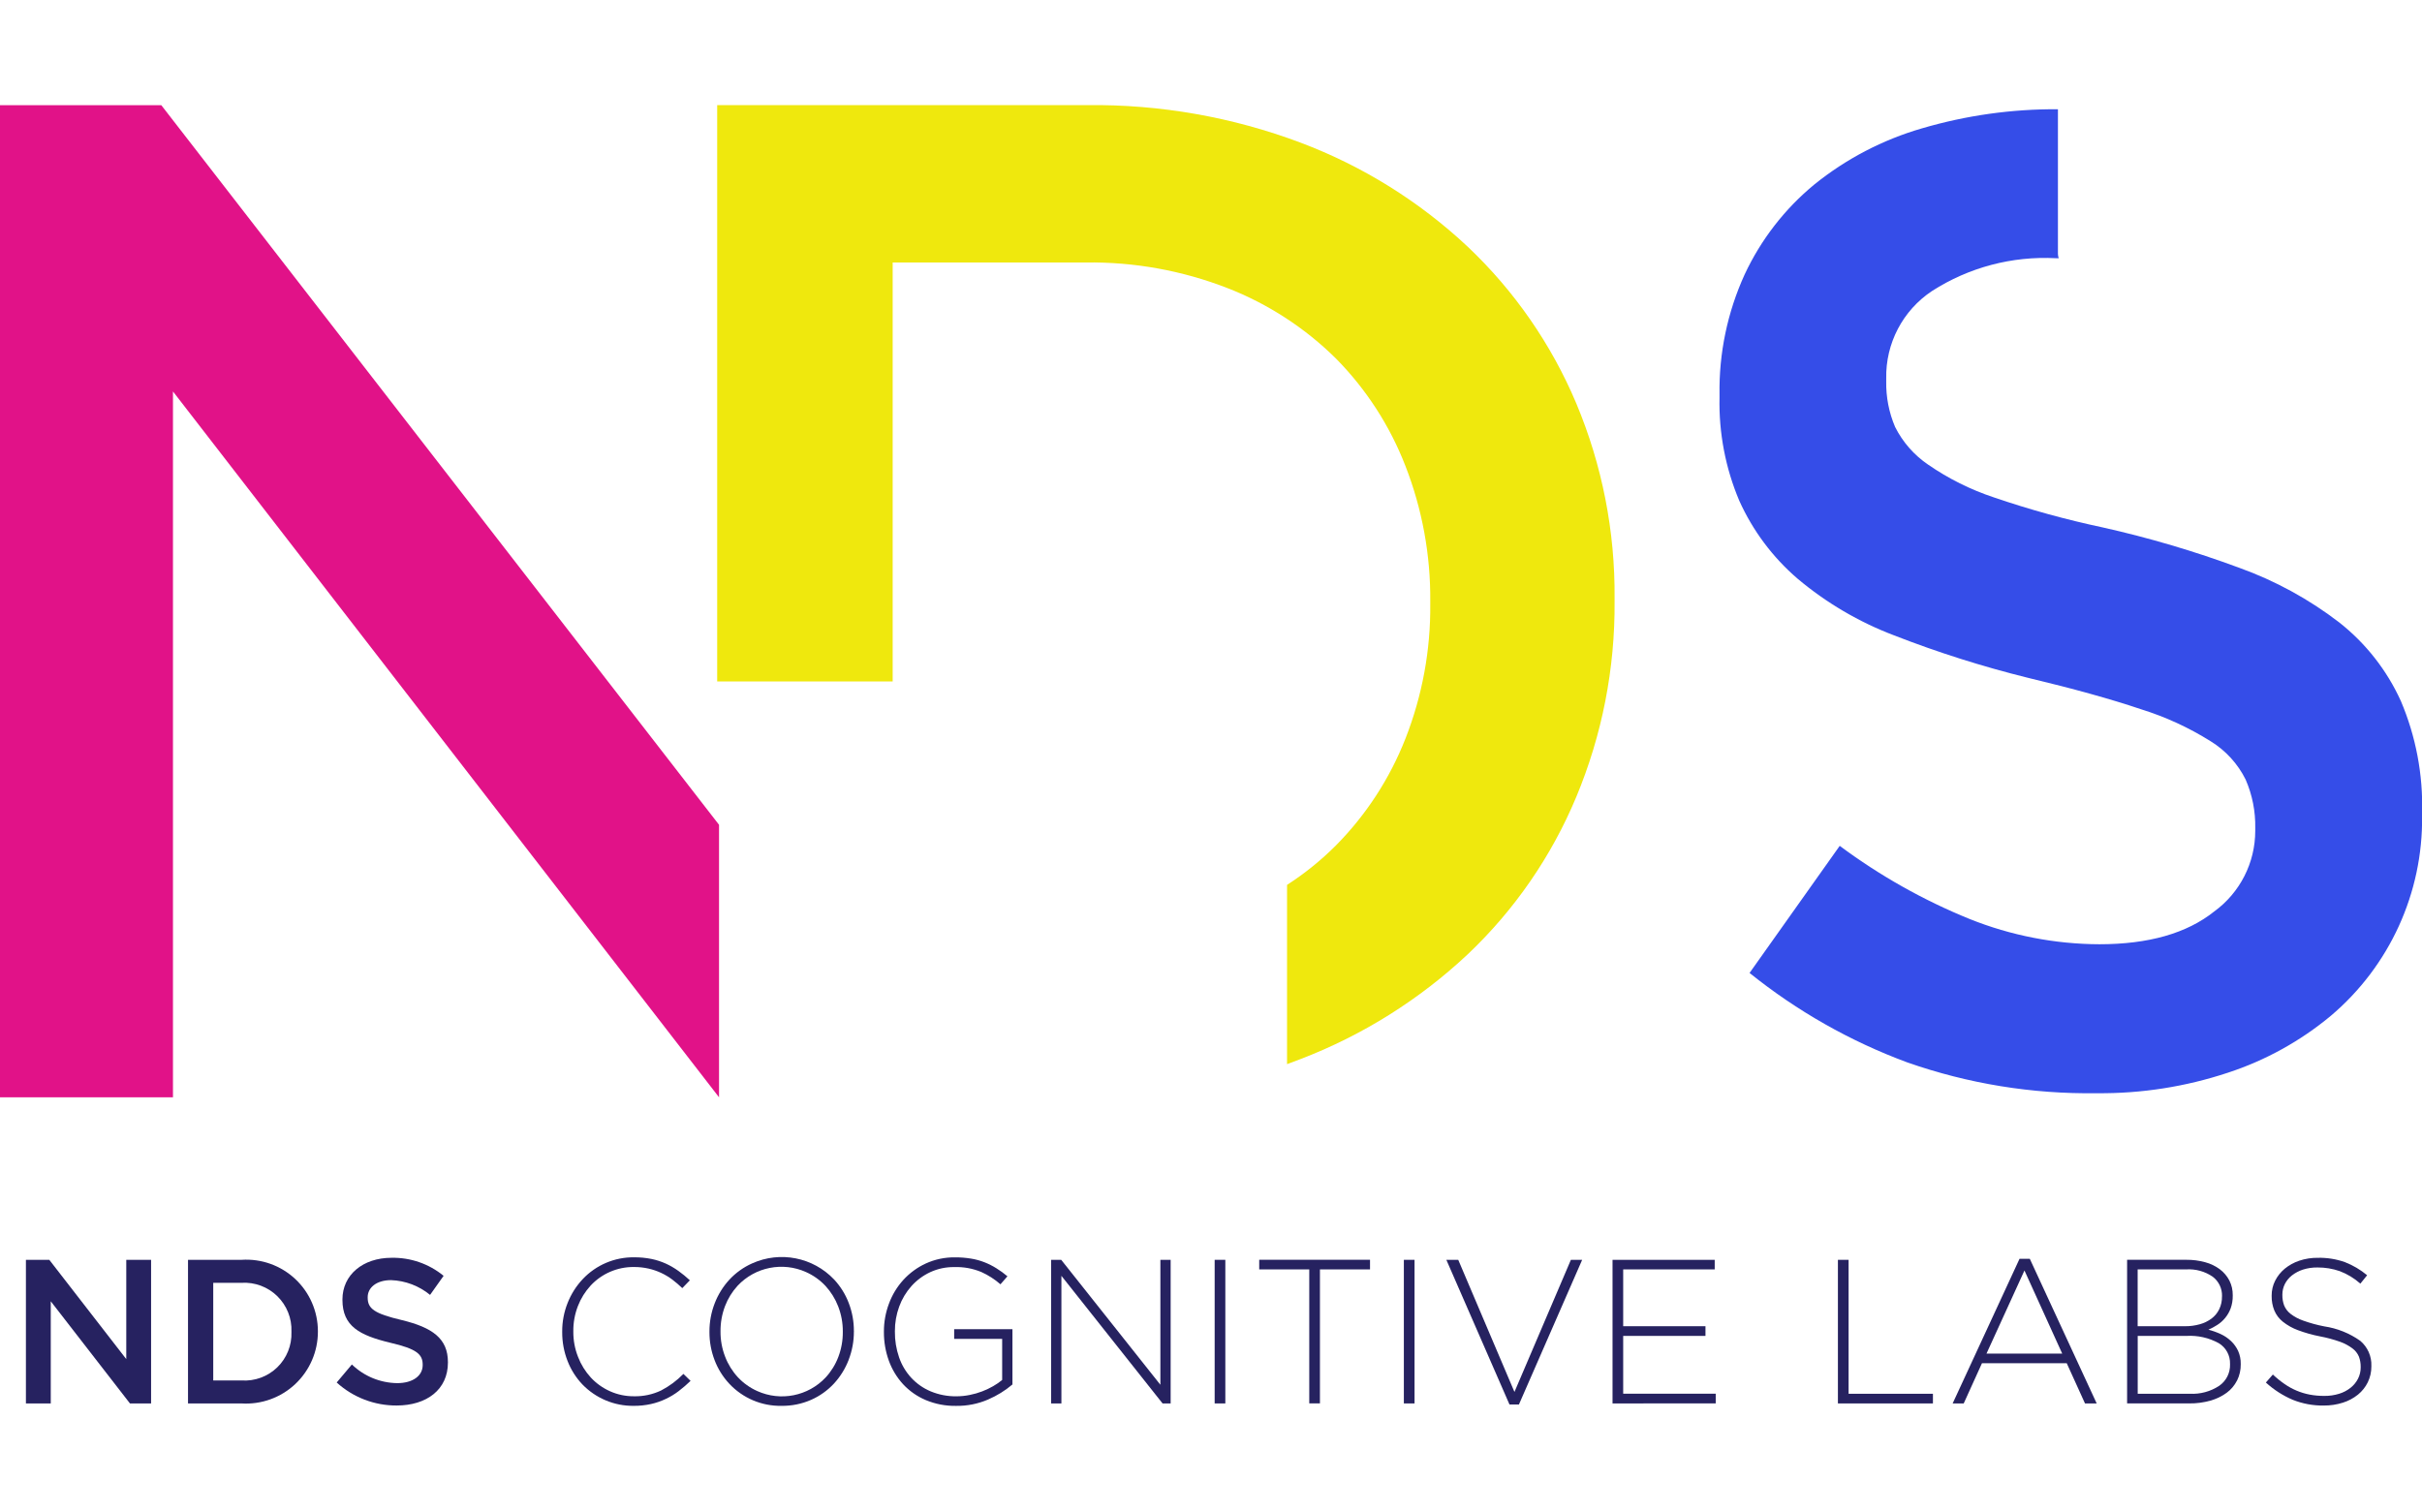
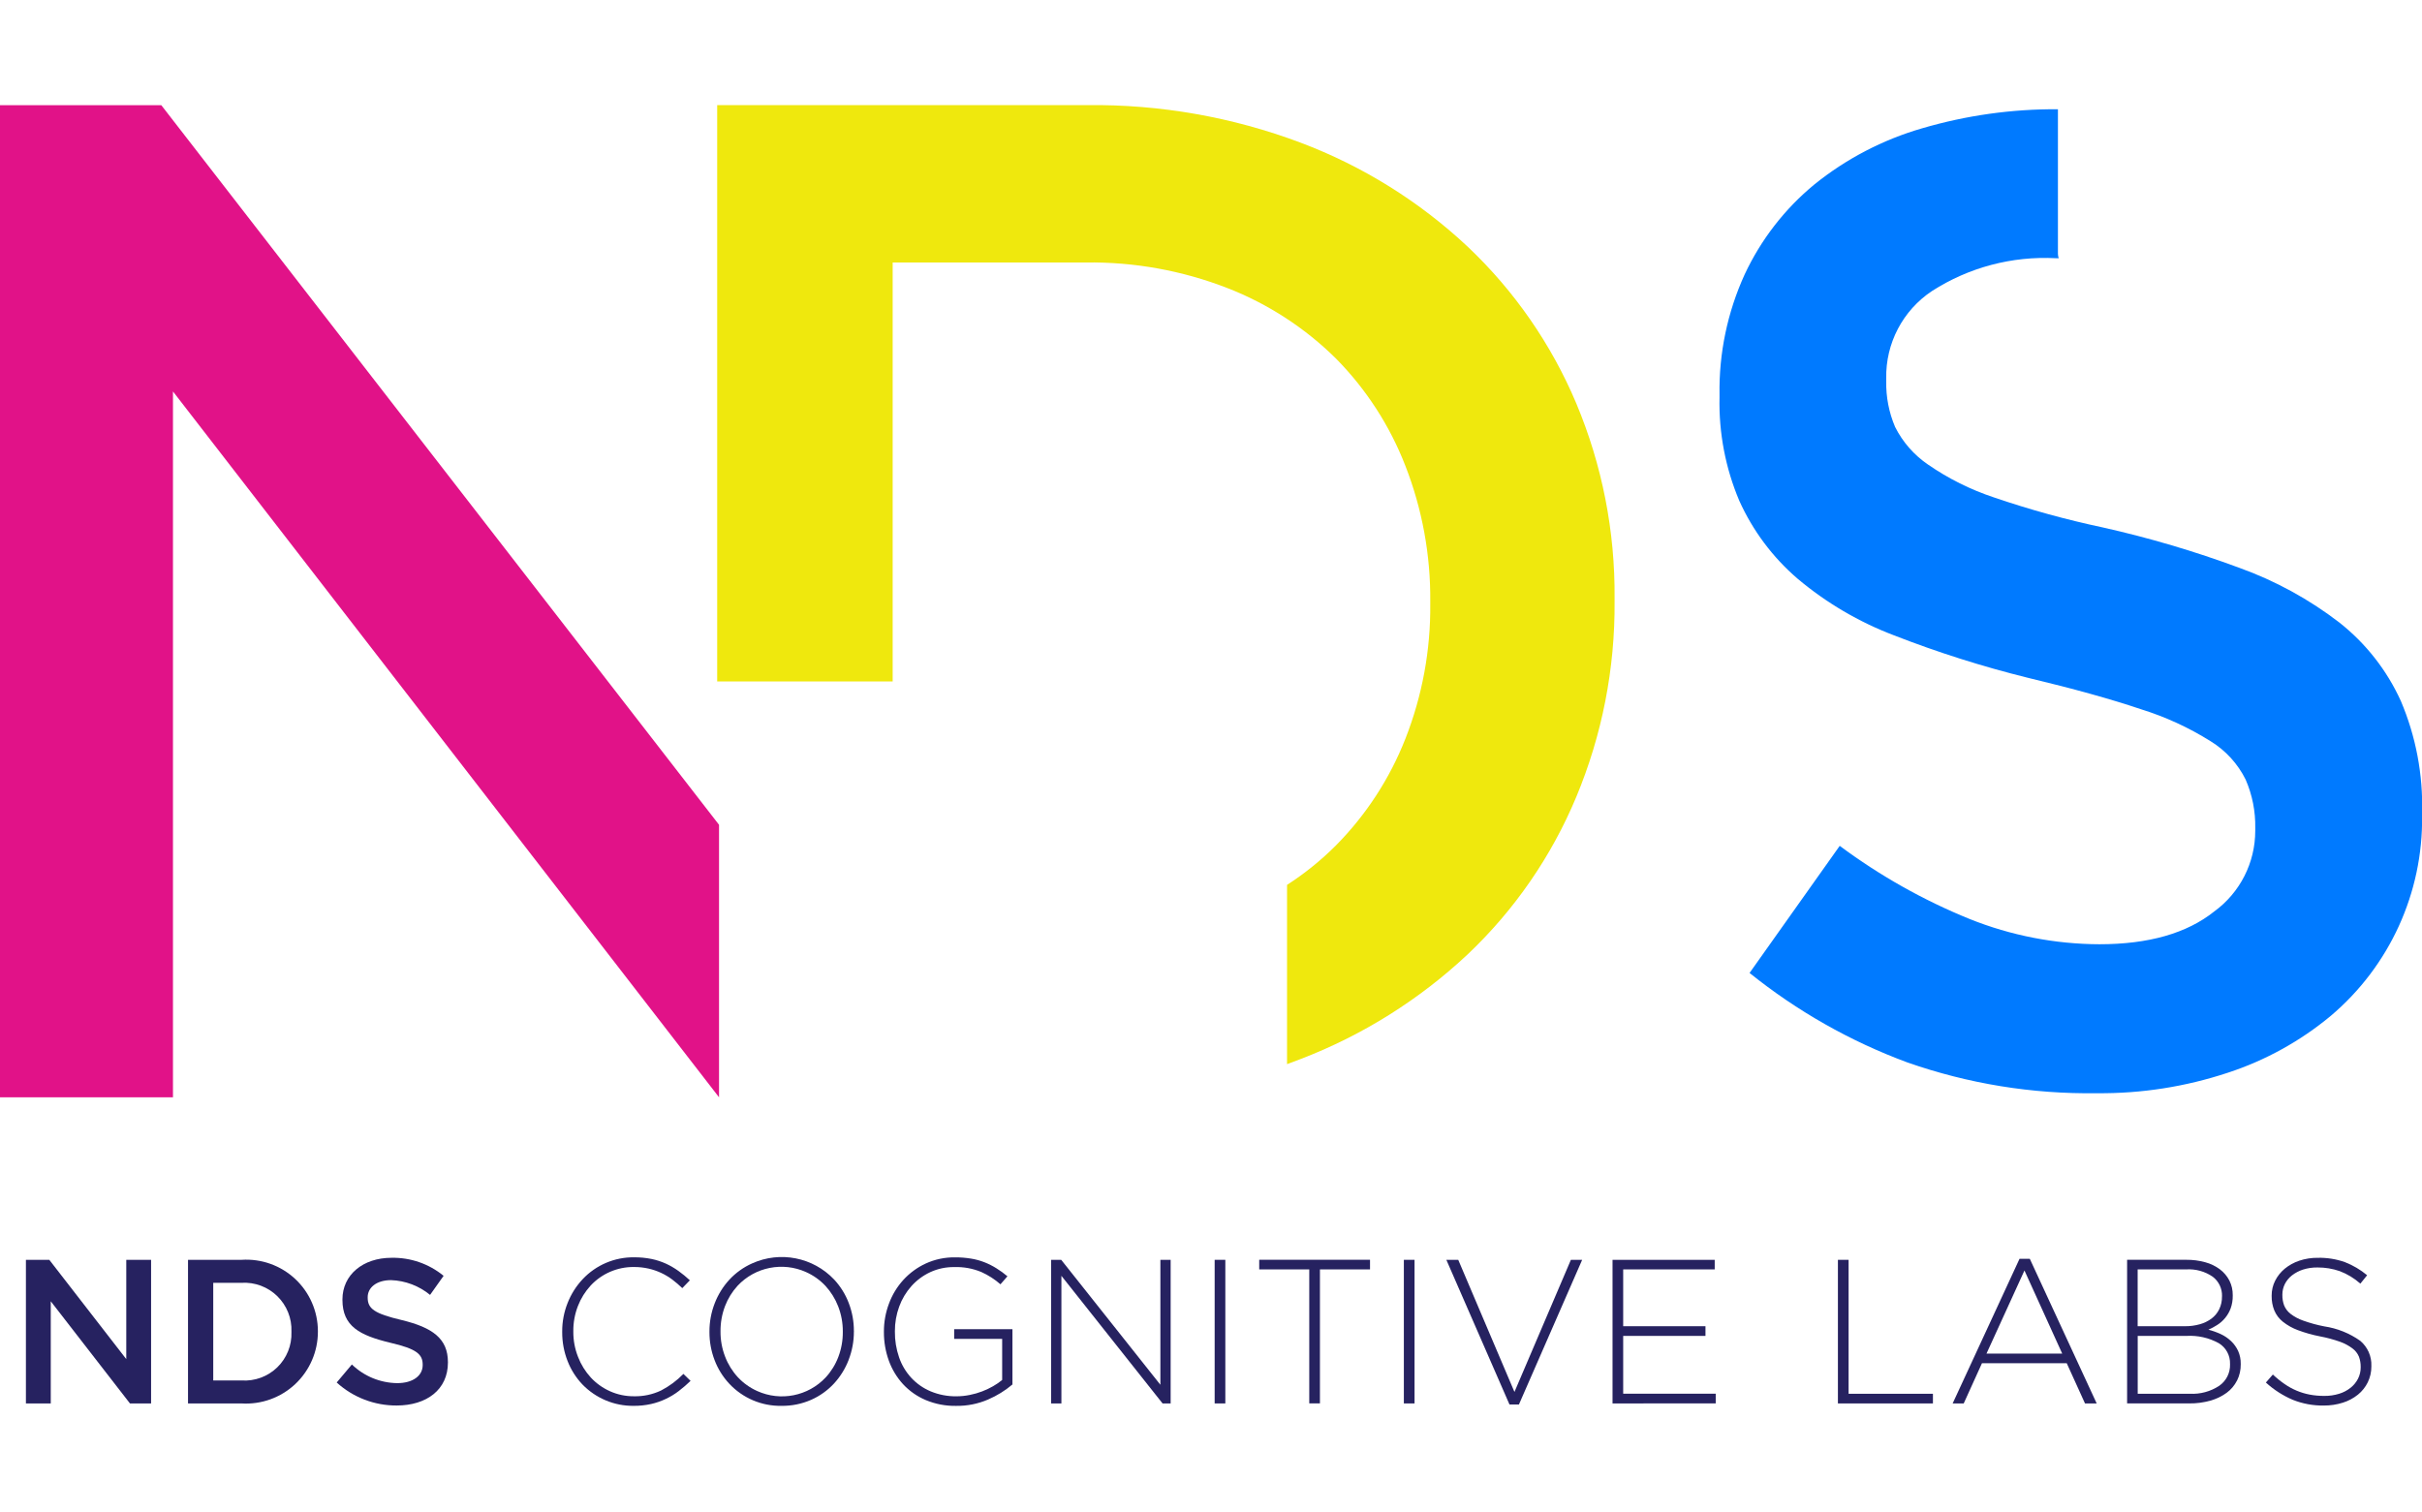
<svg xmlns="http://www.w3.org/2000/svg" width="161.181" height="100.578" viewBox="0 0 161.181 86.578">
  <g id="Grupo_240" data-name="Grupo 240" transform="translate(-416 -4821)">
    <g id="Grupo_120" data-name="Grupo 120" transform="translate(417.725 4897.692)">
      <path id="Trazado_329" data-name="Trazado 329" d="M19.894,315.362H21.45l5.122,6.609v-6.609h1.652v9.559H26.817l-5.27-6.8v6.8H19.894Z" transform="translate(-19.894 -315.198)" fill="#262260" />
      <path id="Trazado_330" data-name="Trazado 330" d="M63.177,315.362h3.565a4.765,4.765,0,0,1,5.079,4.752v.028a4.785,4.785,0,0,1-5.079,4.78H63.177Zm1.679,1.53v6.5h1.886a3.116,3.116,0,0,0,3.318-3.223v-.028a3.136,3.136,0,0,0-3.318-3.249Z" transform="translate(-52.39 -315.198)" fill="#262260" />
      <path id="Trazado_331" data-name="Trazado 331" d="M102.9,323.115l1.01-1.2a4.423,4.423,0,0,0,3.018,1.242c1.038,0,1.694-.49,1.694-1.2v-.027c0-.683-.383-1.053-2.158-1.462-2.035-.492-3.182-1.093-3.182-2.855v-.027c0-1.639,1.366-2.772,3.264-2.772a5.3,5.3,0,0,1,3.468,1.2l-.9,1.27a4.341,4.341,0,0,0-2.594-.983c-.984,0-1.558.506-1.558,1.135v.027c0,.737.437,1.065,2.281,1.5,2.021.494,3.059,1.218,3.059,2.8v.028c0,1.789-1.408,2.855-3.413,2.855a5.886,5.886,0,0,1-3.988-1.53" transform="translate(-82.218 -314.785)" fill="#262260" />
      <path id="Trazado_332" data-name="Trazado 332" d="M170.861,323.6a4.689,4.689,0,0,1-.86.524,4.622,4.622,0,0,1-.989.343,5.187,5.187,0,0,1-1.16.122,4.68,4.68,0,0,1-3.408-1.426,4.754,4.754,0,0,1-.989-1.563,5.188,5.188,0,0,1-.355-1.926v-.028a5.066,5.066,0,0,1,.362-1.911,4.969,4.969,0,0,1,1-1.578,4.619,4.619,0,0,1,3.421-1.455,5.61,5.61,0,0,1,1.161.11,4.547,4.547,0,0,1,.961.313,5.014,5.014,0,0,1,.834.487,7.855,7.855,0,0,1,.757.62l-.505.521a7.453,7.453,0,0,0-.655-.562,4.19,4.19,0,0,0-1.578-.736,4.326,4.326,0,0,0-.989-.108,3.878,3.878,0,0,0-2.875,1.234,4.318,4.318,0,0,0-.847,1.36,4.511,4.511,0,0,0-.307,1.68v.026a4.481,4.481,0,0,0,.315,1.686A4.331,4.331,0,0,0,165,322.7a3.923,3.923,0,0,0,1.277.915,3.816,3.816,0,0,0,1.6.336,3.991,3.991,0,0,0,1.8-.383,5.8,5.8,0,0,0,1.489-1.106l.477.464a8.85,8.85,0,0,1-.786.676" transform="translate(-127.411 -314.705)" fill="#262260" />
      <path id="Trazado_333" data-name="Trazado 333" d="M211.7,321.527a4.95,4.95,0,0,1-.976,1.576,4.615,4.615,0,0,1-1.523,1.086,4.759,4.759,0,0,1-1.973.4,4.648,4.648,0,0,1-3.482-1.482,4.777,4.777,0,0,1-.97-1.563,5.174,5.174,0,0,1-.341-1.87v-.028a5.141,5.141,0,0,1,.347-1.876,4.964,4.964,0,0,1,.978-1.579,4.63,4.63,0,0,1,1.515-1.084,4.8,4.8,0,0,1,5.461,1.077,4.808,4.808,0,0,1,.971,1.565,5.166,5.166,0,0,1,.34,1.87.015.015,0,0,1,0,.026,5.147,5.147,0,0,1-.348,1.879m-.389-1.879a4.563,4.563,0,0,0-.307-1.674,4.327,4.327,0,0,0-.846-1.365,4.011,4.011,0,0,0-1.291-.92,3.994,3.994,0,0,0-4.555.906,4.265,4.265,0,0,0-.84,1.359,4.619,4.619,0,0,0-.3,1.667v.026a4.536,4.536,0,0,0,.308,1.674,4.266,4.266,0,0,0,.846,1.365,3.99,3.99,0,0,0,1.291.921,3.992,3.992,0,0,0,4.555-.908,4.207,4.207,0,0,0,.839-1.358,4.6,4.6,0,0,0,.3-1.666Z" transform="translate(-156.947 -314.705)" fill="#262260" />
      <path id="Trazado_334" data-name="Trazado 334" d="M255.952,324.163a5.19,5.19,0,0,1-2.137.428,5.021,5.021,0,0,1-2.028-.389,4.39,4.39,0,0,1-1.508-1.058,4.66,4.66,0,0,1-.943-1.562,5.54,5.54,0,0,1-.328-1.906v-.028a5.236,5.236,0,0,1,.336-1.863,4.821,4.821,0,0,1,.956-1.578,4.679,4.679,0,0,1,1.494-1.093,4.53,4.53,0,0,1,1.939-.409,6.282,6.282,0,0,1,1.073.083,4.4,4.4,0,0,1,.9.246,4.771,4.771,0,0,1,.791.4,6.057,6.057,0,0,1,.732.532l-.465.532a5.15,5.15,0,0,0-1.276-.819,4.319,4.319,0,0,0-1.8-.327,3.683,3.683,0,0,0-1.6.34,3.889,3.889,0,0,0-1.249.927,4.214,4.214,0,0,0-.814,1.363,4.691,4.691,0,0,0-.286,1.636v.026a5.094,5.094,0,0,0,.279,1.717,3.857,3.857,0,0,0,.813,1.364,3.749,3.749,0,0,0,1.29.9,4.307,4.307,0,0,0,1.714.328,4.408,4.408,0,0,0,.887-.09,4.968,4.968,0,0,0,.826-.237,5.067,5.067,0,0,0,.73-.346,4.208,4.208,0,0,0,.6-.414v-2.736h-3.194v-.642h3.878v3.678a6.467,6.467,0,0,1-1.619,1" transform="translate(-191.91 -314.705)" fill="#262260" />
      <path id="Trazado_335" data-name="Trazado 335" d="M301.079,324.921l-6.732-8.494v8.494h-.683v-9.559h.67l6.6,8.317v-8.317h.683v9.559Z" transform="translate(-225.437 -315.198)" fill="#262260" />
      <rect id="Rectángulo_241" data-name="Rectángulo 241" width="0.71" height="9.559" transform="translate(79.109 0.164)" fill="#262260" />
      <path id="Trazado_336" data-name="Trazado 336" d="M353.267,316v8.917h-.71V316h-3.331v-.642H356.6V316Z" transform="translate(-267.152 -315.198)" fill="#262260" />
      <rect id="Rectángulo_242" data-name="Rectángulo 242" width="0.711" height="9.559" transform="translate(91.7 0.164)" fill="#262260" />
      <path id="Trazado_337" data-name="Trazado 337" d="M404.031,324.989H403.4l-4.2-9.627h.791l3.741,8.795,3.756-8.795h.75Z" transform="translate(-304.672 -315.198)" fill="#262260" />
      <path id="Trazado_338" data-name="Trazado 338" d="M443.578,324.921v-9.559h6.8V316h-6.091v3.782h5.476v.643h-5.476v3.85h6.158v.643Z" transform="translate(-337.991 -315.198)" fill="#262260" />
      <path id="Trazado_339" data-name="Trazado 339" d="M503.763,324.921v-9.559h.711v8.916h5.612v.643Z" transform="translate(-383.177 -315.198)" fill="#262260" />
      <path id="Trazado_340" data-name="Trazado 340" d="M543.207,324.713l-1.216-2.678h-5.64l-1.215,2.678H534.4l4.451-9.628h.682l4.452,9.628Zm-4.029-8.849-2.526,5.531h5.038Z" transform="translate(-406.178 -314.99)" fill="#262260" />
      <path id="Trazado_341" data-name="Trazado 341" d="M588.289,323.4a2.288,2.288,0,0,1-.693.817,3.348,3.348,0,0,1-1.078.517,4.913,4.913,0,0,1-1.4.185h-4.142v-9.559h3.937a4.588,4.588,0,0,1,1.268.165,2.859,2.859,0,0,1,.973.472,2.207,2.207,0,0,1,.629.745,2.1,2.1,0,0,1,.223.971v.029a2.4,2.4,0,0,1-.142.862,2.229,2.229,0,0,1-.9,1.1,3.935,3.935,0,0,1-.578.308,4.84,4.84,0,0,1,.818.292,2.551,2.551,0,0,1,.688.466,2.182,2.182,0,0,1,.47.651,2.037,2.037,0,0,1,.176.866v.027a2.346,2.346,0,0,1-.245,1.085m-1-5.622a1.566,1.566,0,0,0-.615-1.287A2.8,2.8,0,0,0,584.9,316h-3.222v3.782h3.154a3.519,3.519,0,0,0,.983-.131,2.332,2.332,0,0,0,.777-.377,1.71,1.71,0,0,0,.513-.62,1.878,1.878,0,0,0,.185-.851Zm.533,4.513a1.551,1.551,0,0,0-.745-1.377,3.972,3.972,0,0,0-2.163-.486h-3.236v3.85h3.468a3.238,3.238,0,0,0,1.952-.527,1.675,1.675,0,0,0,.725-1.431Z" transform="translate(-441.145 -315.198)" fill="#262260" />
      <path id="Trazado_342" data-name="Trazado 342" d="M624.84,323.1a2.442,2.442,0,0,1-.656.825,3.032,3.032,0,0,1-1,.534,4.088,4.088,0,0,1-1.277.192,5.333,5.333,0,0,1-2.068-.384,6.356,6.356,0,0,1-1.783-1.147l.465-.532a6.569,6.569,0,0,0,.785.634,4.347,4.347,0,0,0,1.66.7,5.123,5.123,0,0,0,.983.088,3.2,3.2,0,0,0,.983-.143,2.313,2.313,0,0,0,.764-.4,1.849,1.849,0,0,0,.491-.6,1.632,1.632,0,0,0,.178-.756v-.028a1.912,1.912,0,0,0-.115-.683,1.324,1.324,0,0,0-.425-.546,3.147,3.147,0,0,0-.825-.445,8.9,8.9,0,0,0-1.339-.361,9.113,9.113,0,0,1-1.475-.415,3.617,3.617,0,0,1-1-.561,1.885,1.885,0,0,1-.566-.745,2.463,2.463,0,0,1-.179-.968v-.028a2.158,2.158,0,0,1,.233-.99,2.522,2.522,0,0,1,.64-.8,3.078,3.078,0,0,1,.97-.532,3.756,3.756,0,0,1,1.229-.191,5.078,5.078,0,0,1,1.8.287,5.354,5.354,0,0,1,1.481.873l-.45.56a4.432,4.432,0,0,0-1.373-.833,4.388,4.388,0,0,0-1.481-.244,3.067,3.067,0,0,0-.964.141,2.4,2.4,0,0,0-.738.39,1.727,1.727,0,0,0-.471.574,1.561,1.561,0,0,0-.163.7v.027a1.936,1.936,0,0,0,.115.69,1.356,1.356,0,0,0,.424.561,2.992,2.992,0,0,0,.854.457,9.522,9.522,0,0,0,1.392.381,5.552,5.552,0,0,1,2.4.963,2.082,2.082,0,0,1,.737,1.676v.027a2.372,2.372,0,0,1-.239,1.057" transform="translate(-468.99 -314.788)" fill="#262260" />
    </g>
    <g id="Grupo_121" data-name="Grupo 121" transform="translate(416 4821)">
      <path id="Trazado_343" data-name="Trazado 343" d="M60.823,73.006,24.483,26.024V73.006H12.972V6.968H23.705l37.118,47.9" transform="translate(-12.972 -6.968)" fill="#e11288" />
-       <path id="Trazado_344" data-name="Trazado 344" d="M473.44,34.119a14.92,14.92,0,0,0,3.876,5.185,22.237,22.237,0,0,0,6.428,3.776,72.53,72.53,0,0,0,8.892,2.82q4.561,1.09,7.525,2.091a19.748,19.748,0,0,1,4.651,2.138,6.271,6.271,0,0,1,2.325,2.548,7.719,7.719,0,0,1,.639,3.228v.182a6.639,6.639,0,0,1-2.729,5.368q-2.73,2.182-7.641,2.183a23.432,23.432,0,0,1-8.642-1.683,39.128,39.128,0,0,1-8.641-4.867l-6,8.46a37.5,37.5,0,0,0,10.506,5.958,36.458,36.458,0,0,0,12.6,2.047,26.825,26.825,0,0,0,8.724-1.364,20.864,20.864,0,0,0,6.837-3.775,17.15,17.15,0,0,0,6.089-13.326v-.182a17.852,17.852,0,0,0-1.413-7.459,14.047,14.047,0,0,0-4.1-5.23,24.6,24.6,0,0,0-6.658-3.638,70.588,70.588,0,0,0-9.073-2.684,62.528,62.528,0,0,1-7.251-2A17.268,17.268,0,0,1,486,31.709a6.633,6.633,0,0,1-2.19-2.5,7.387,7.387,0,0,1-.592-3.047v-.182a6.822,6.822,0,0,1,3.047-5.823,13.885,13.885,0,0,1,8.232-2.183l.2,0a.88.88,0,0,1-.052-.3V8.059a31.32,31.32,0,0,0-9.051,1.272,20.493,20.493,0,0,0-7.154,3.73,17.176,17.176,0,0,0-4.646,6,18.57,18.57,0,0,0-1.67,8v.182A16.693,16.693,0,0,0,473.44,34.119Z" transform="translate(-357.692 -7.787)" fill="#354de8" />
+       <path id="Trazado_344" data-name="Trazado 344" d="M473.44,34.119a14.92,14.92,0,0,0,3.876,5.185,22.237,22.237,0,0,0,6.428,3.776,72.53,72.53,0,0,0,8.892,2.82q4.561,1.09,7.525,2.091a19.748,19.748,0,0,1,4.651,2.138,6.271,6.271,0,0,1,2.325,2.548,7.719,7.719,0,0,1,.639,3.228v.182a6.639,6.639,0,0,1-2.729,5.368q-2.73,2.182-7.641,2.183a23.432,23.432,0,0,1-8.642-1.683,39.128,39.128,0,0,1-8.641-4.867l-6,8.46a37.5,37.5,0,0,0,10.506,5.958,36.458,36.458,0,0,0,12.6,2.047,26.825,26.825,0,0,0,8.724-1.364,20.864,20.864,0,0,0,6.837-3.775,17.15,17.15,0,0,0,6.089-13.326v-.182a17.852,17.852,0,0,0-1.413-7.459,14.047,14.047,0,0,0-4.1-5.23,24.6,24.6,0,0,0-6.658-3.638,70.588,70.588,0,0,0-9.073-2.684,62.528,62.528,0,0,1-7.251-2A17.268,17.268,0,0,1,486,31.709a6.633,6.633,0,0,1-2.19-2.5,7.387,7.387,0,0,1-.592-3.047v-.182a6.822,6.822,0,0,1,3.047-5.823,13.885,13.885,0,0,1,8.232-2.183l.2,0a.88.88,0,0,1-.052-.3V8.059a31.32,31.32,0,0,0-9.051,1.272,20.493,20.493,0,0,0-7.154,3.73,17.176,17.176,0,0,0-4.646,6,18.57,18.57,0,0,0-1.67,8v.182A16.693,16.693,0,0,0,473.44,34.119Z" transform="translate(-357.692 -7.787)" fill="#007AFF" />
      <path id="Trazado_345" data-name="Trazado 345" d="M261.675,26.826A30.87,30.87,0,0,0,254.458,16.4a33.564,33.564,0,0,0-11.133-6.936,39.094,39.094,0,0,0-14.2-2.5H204.5V45.325h11.678V17.439h12.851a25.1,25.1,0,0,1,9.434,1.707,21.2,21.2,0,0,1,7.218,4.69,20.929,20.929,0,0,1,4.622,7.152,24.245,24.245,0,0,1,1.651,9v.19a23.89,23.89,0,0,1-1.651,8.952,21.027,21.027,0,0,1-4.622,7.106,19.625,19.625,0,0,1-3.258,2.632V70.8q.452-.162.9-.339a34.1,34.1,0,0,0,11.133-6.981,30.735,30.735,0,0,0,7.217-10.471,33.142,33.142,0,0,0,2.547-13.019V39.8A32.808,32.808,0,0,0,261.675,26.826Z" transform="translate(-156.772 -6.968)" fill="#efe80d" />
    </g>
  </g>
</svg>
